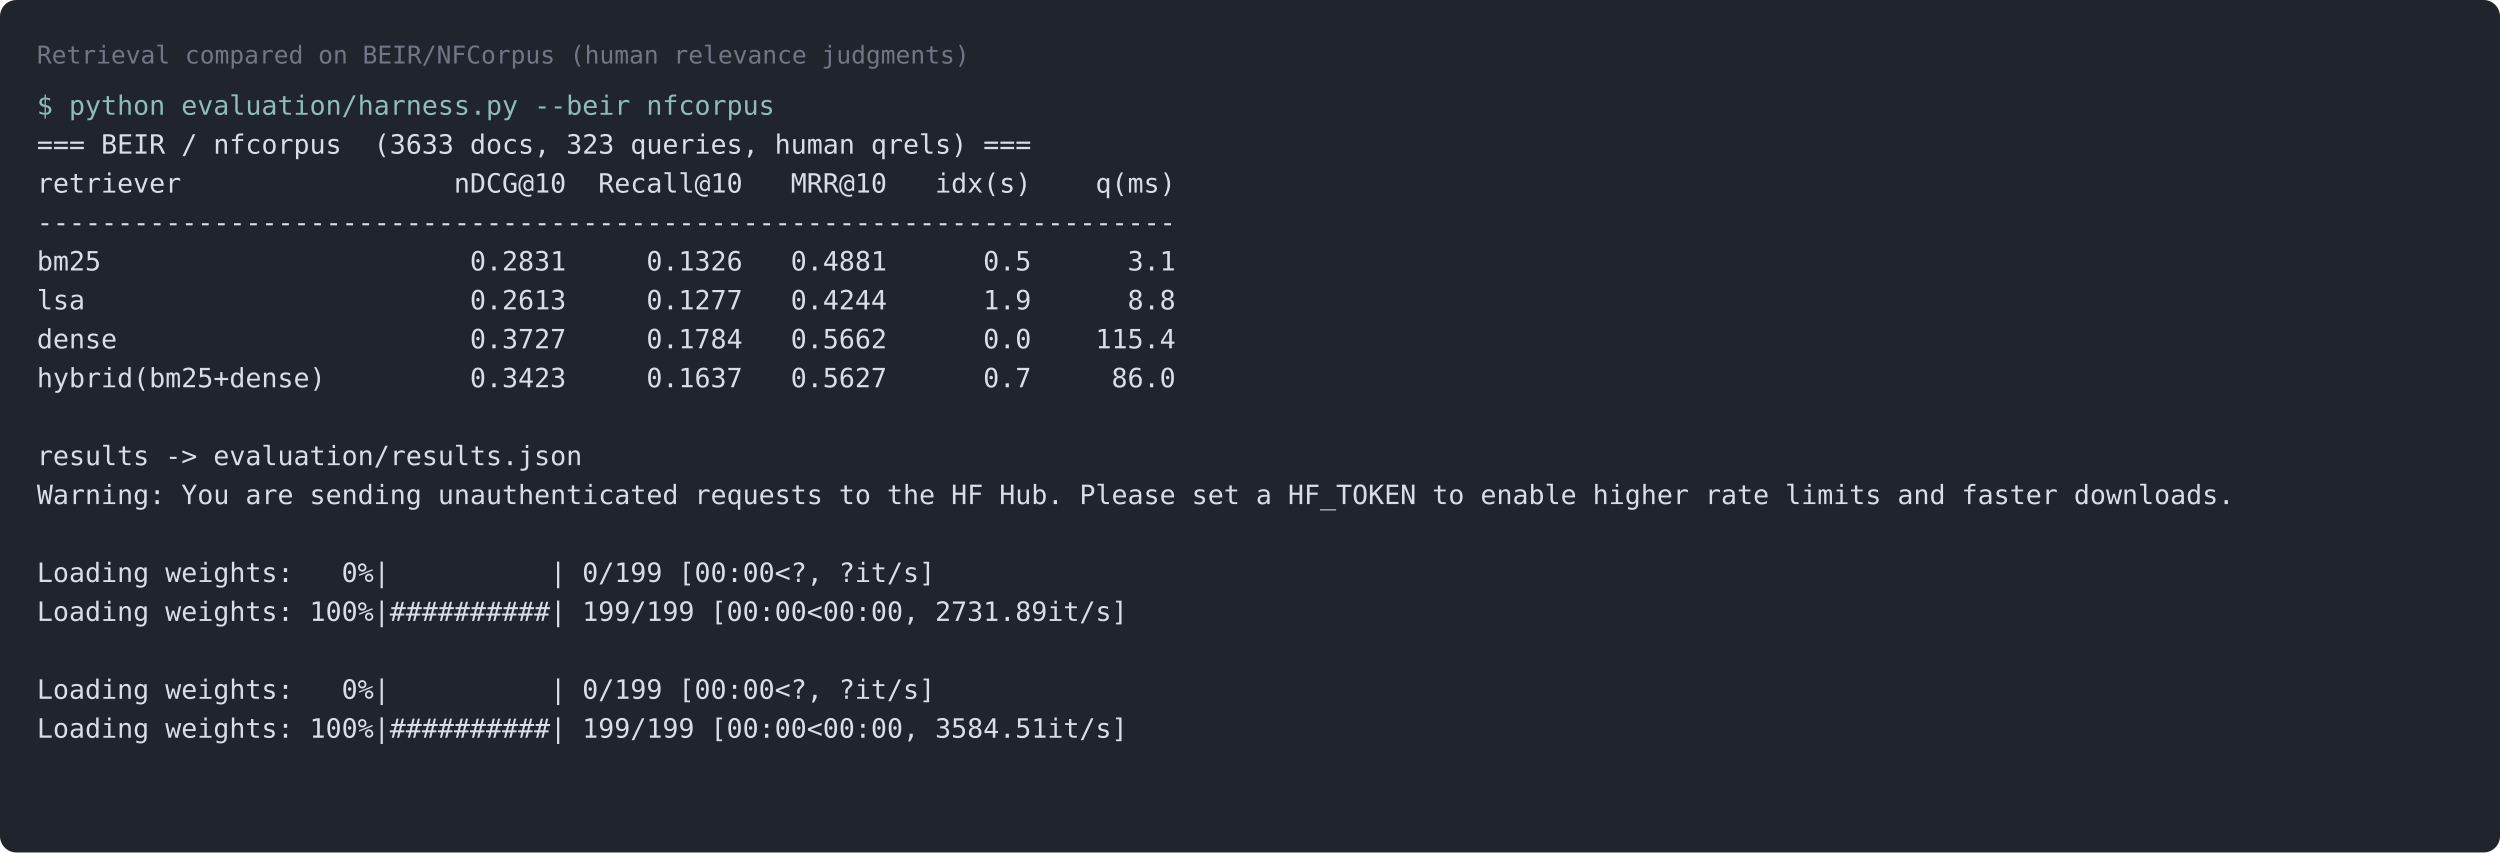
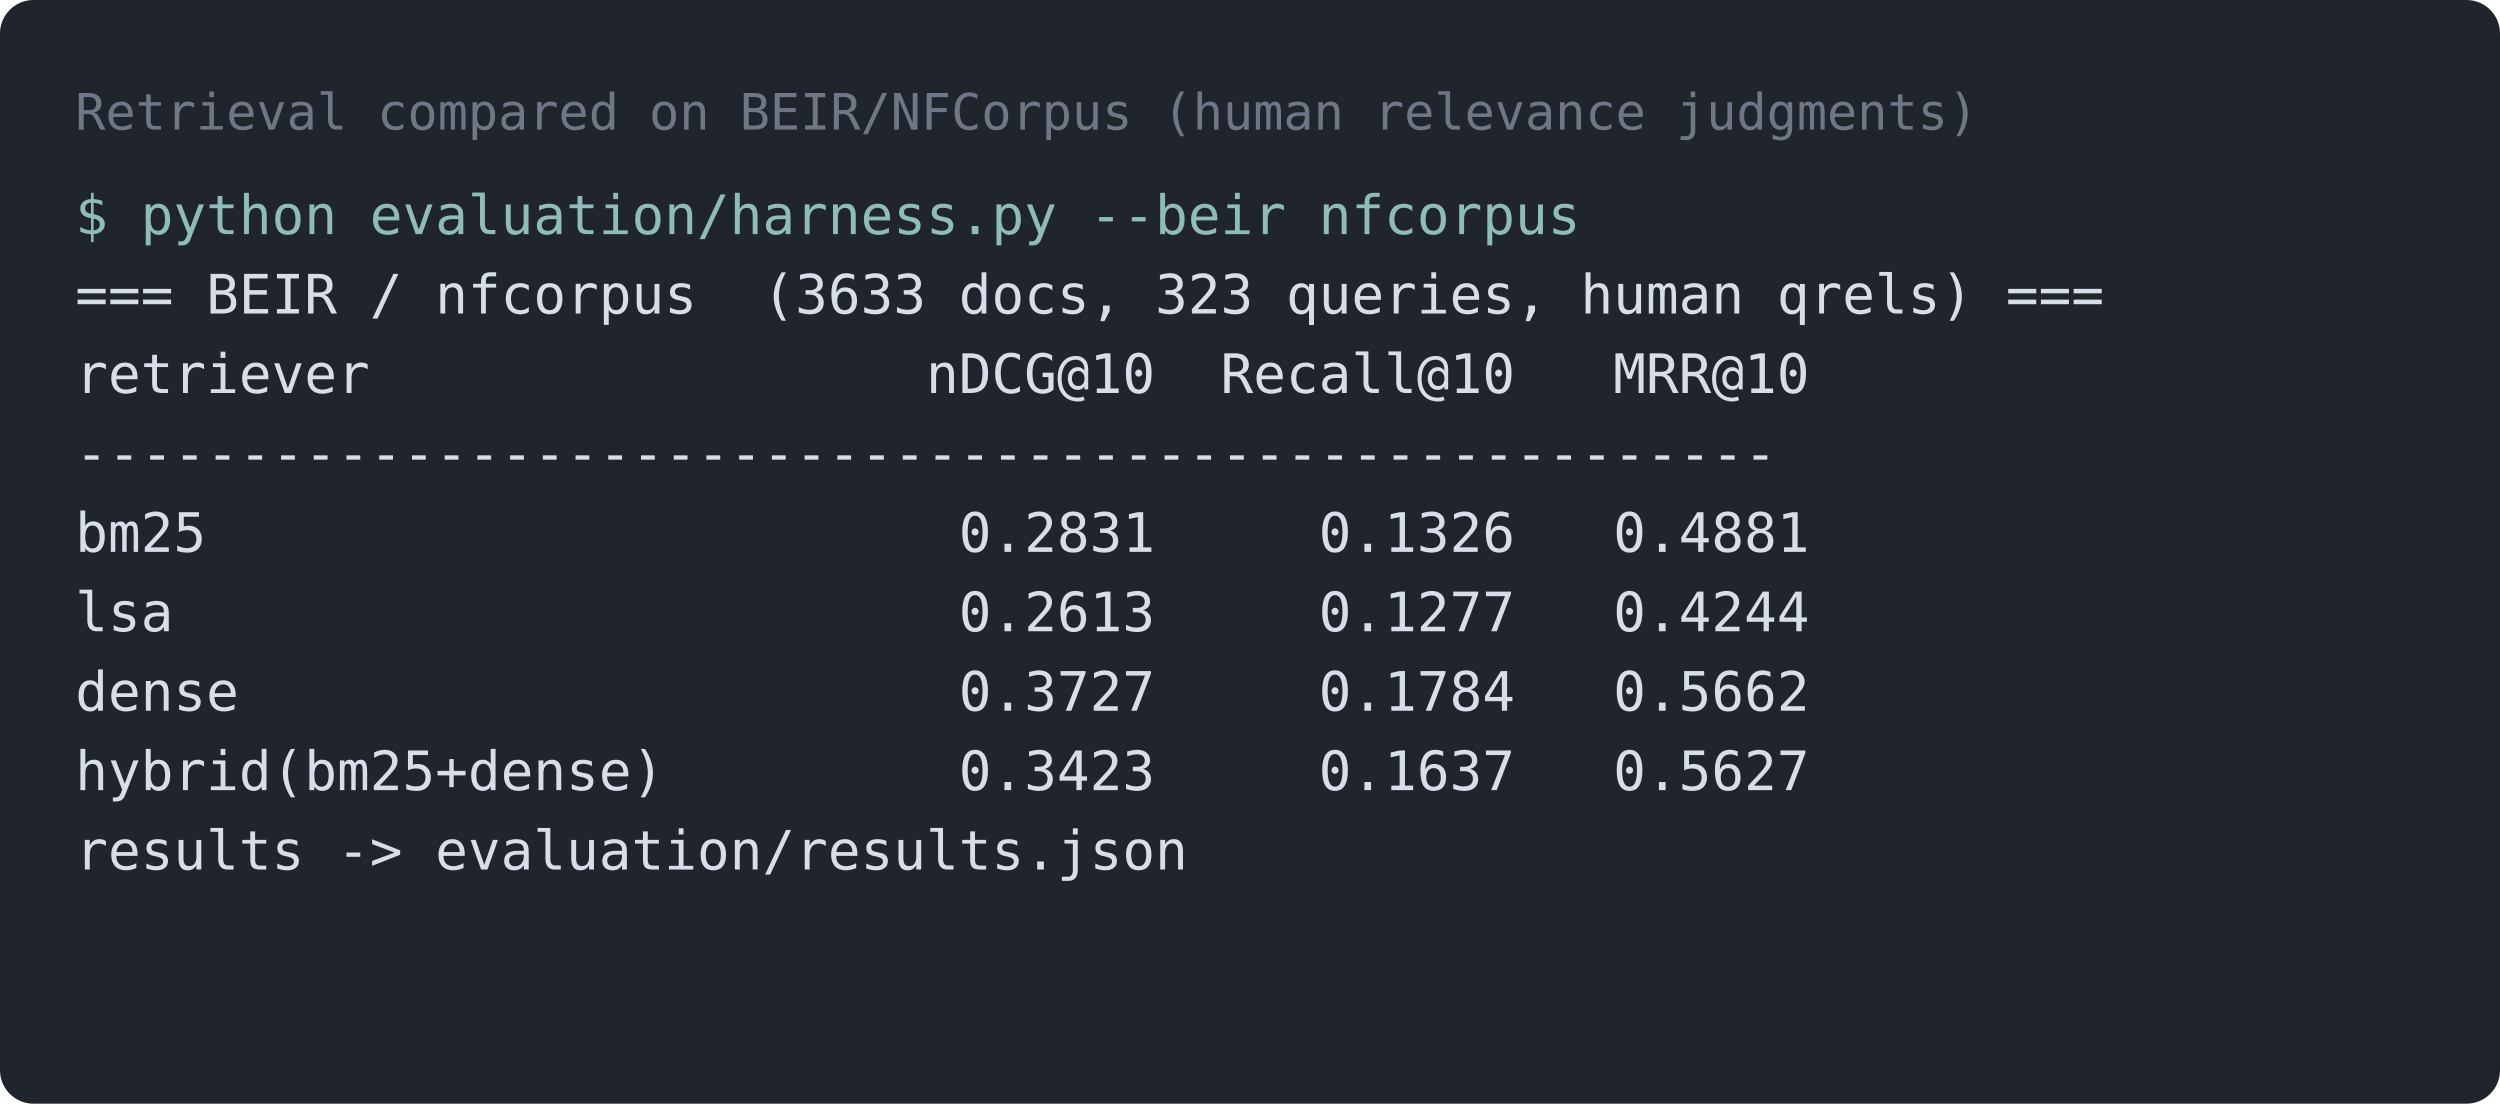
- <svg xmlns="http://www.w3.org/2000/svg" width="1220" height="416" viewBox="0 0 1220 416" role="img" aria-label="Retrieval compared on BEIR/NFCorpus (human relevance judgments)">
+ <svg xmlns="http://www.w3.org/2000/svg" width="598" height="264" viewBox="0 0 598 264" role="img" aria-label="Retrieval compared on BEIR/NFCorpus (human relevance judgments)">
  <rect width="100%" height="100%" rx="8" fill="#20242c" />
  <g font-family="ui-monospace, SFMono-Regular, Menlo, Consolas, monospace" font-size="13" xml:space="preserve">
    <text x="18" y="31" fill="#6f7787" font-size="12">Retrieval compared on BEIR/NFCorpus (human relevance judgments)</text>
    <text x="18" y="56" fill="#8fbcbb">$ python evaluation/harness.py --beir nfcorpus</text>
    <text x="18" y="75" fill="#d8dee9">=== BEIR / nfcorpus  (3633 docs, 323 queries, human qrels) ===</text>
-     <text x="18" y="94" fill="#d8dee9">retriever                 nDCG@10  Recall@10   MRR@10   idx(s)    q(ms)</text>
-     <text x="18" y="113" fill="#d8dee9">-----------------------------------------------------------------------</text>
-     <text x="18" y="132" fill="#d8dee9">bm25                       0.2831     0.1326   0.4881      0.5      3.1</text>
-     <text x="18" y="151" fill="#d8dee9">lsa                        0.2613     0.1277   0.4244      1.9      8.8</text>
-     <text x="18" y="170" fill="#d8dee9">dense                      0.3727     0.1784   0.5662      0.0    115.4</text>
-     <text x="18" y="189" fill="#d8dee9">hybrid(bm25+dense)         0.3423     0.1637   0.5627      0.7     86.0</text>
-     <text x="18" y="208" fill="#d8dee9" />
-     <text x="18" y="227" fill="#d8dee9">results -&gt; evaluation/results.json</text>
-     <text x="18" y="246" fill="#d8dee9">Warning: You are sending unauthenticated requests to the HF Hub. Please set a HF_TOKEN to enable higher rate limits and faster downloads.</text>
-     <text x="18" y="265" fill="#d8dee9" />
-     <text x="18" y="284" fill="#d8dee9">Loading weights:   0%|          | 0/199 [00:00&lt;?, ?it/s]</text>
-     <text x="18" y="303" fill="#d8dee9">Loading weights: 100%|##########| 199/199 [00:00&lt;00:00, 2731.89it/s]</text>
-     <text x="18" y="322" fill="#d8dee9" />
-     <text x="18" y="341" fill="#d8dee9">Loading weights:   0%|          | 0/199 [00:00&lt;?, ?it/s]</text>
-     <text x="18" y="360" fill="#d8dee9">Loading weights: 100%|##########| 199/199 [00:00&lt;00:00, 3584.51it/s]</text>
+     <text x="18" y="94" fill="#d8dee9">retriever                 nDCG@10  Recall@10   MRR@10</text>
+     <text x="18" y="113" fill="#d8dee9">----------------------------------------------------</text>
+     <text x="18" y="132" fill="#d8dee9">bm25                       0.2831     0.1326   0.4881</text>
+     <text x="18" y="151" fill="#d8dee9">lsa                        0.2613     0.1277   0.4244</text>
+     <text x="18" y="170" fill="#d8dee9">dense                      0.3727     0.1784   0.5662</text>
+     <text x="18" y="189" fill="#d8dee9">hybrid(bm25+dense)         0.3423     0.1637   0.5627</text>
+     <text x="18" y="208" fill="#d8dee9">results -&gt; evaluation/results.json</text>
  </g>
</svg>
